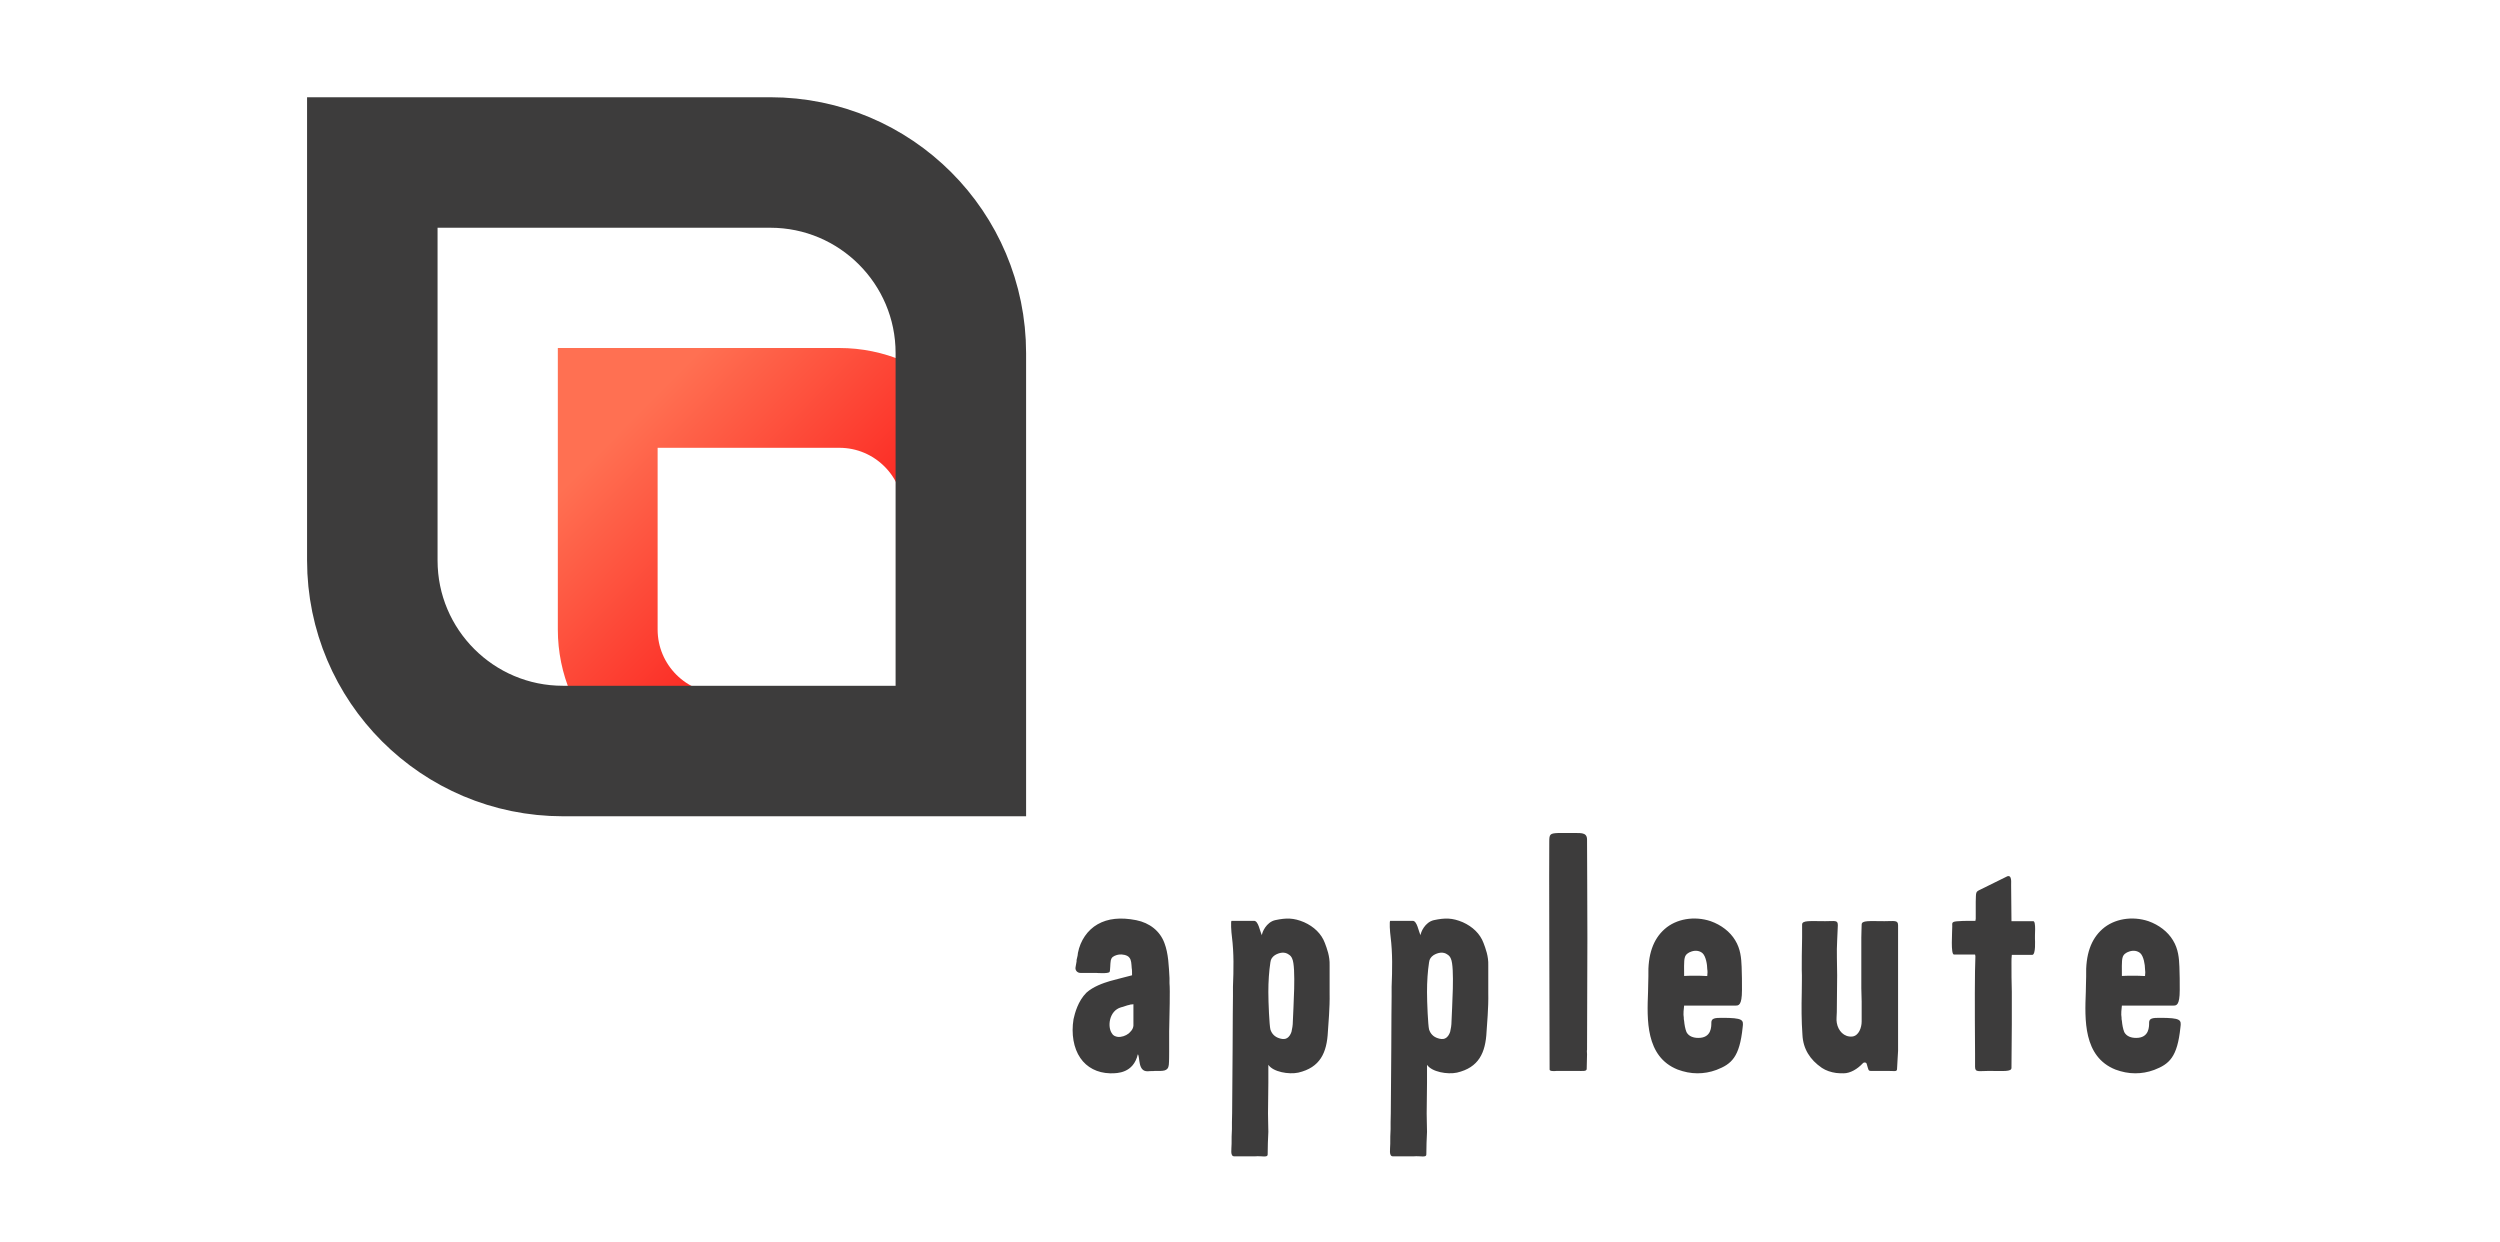
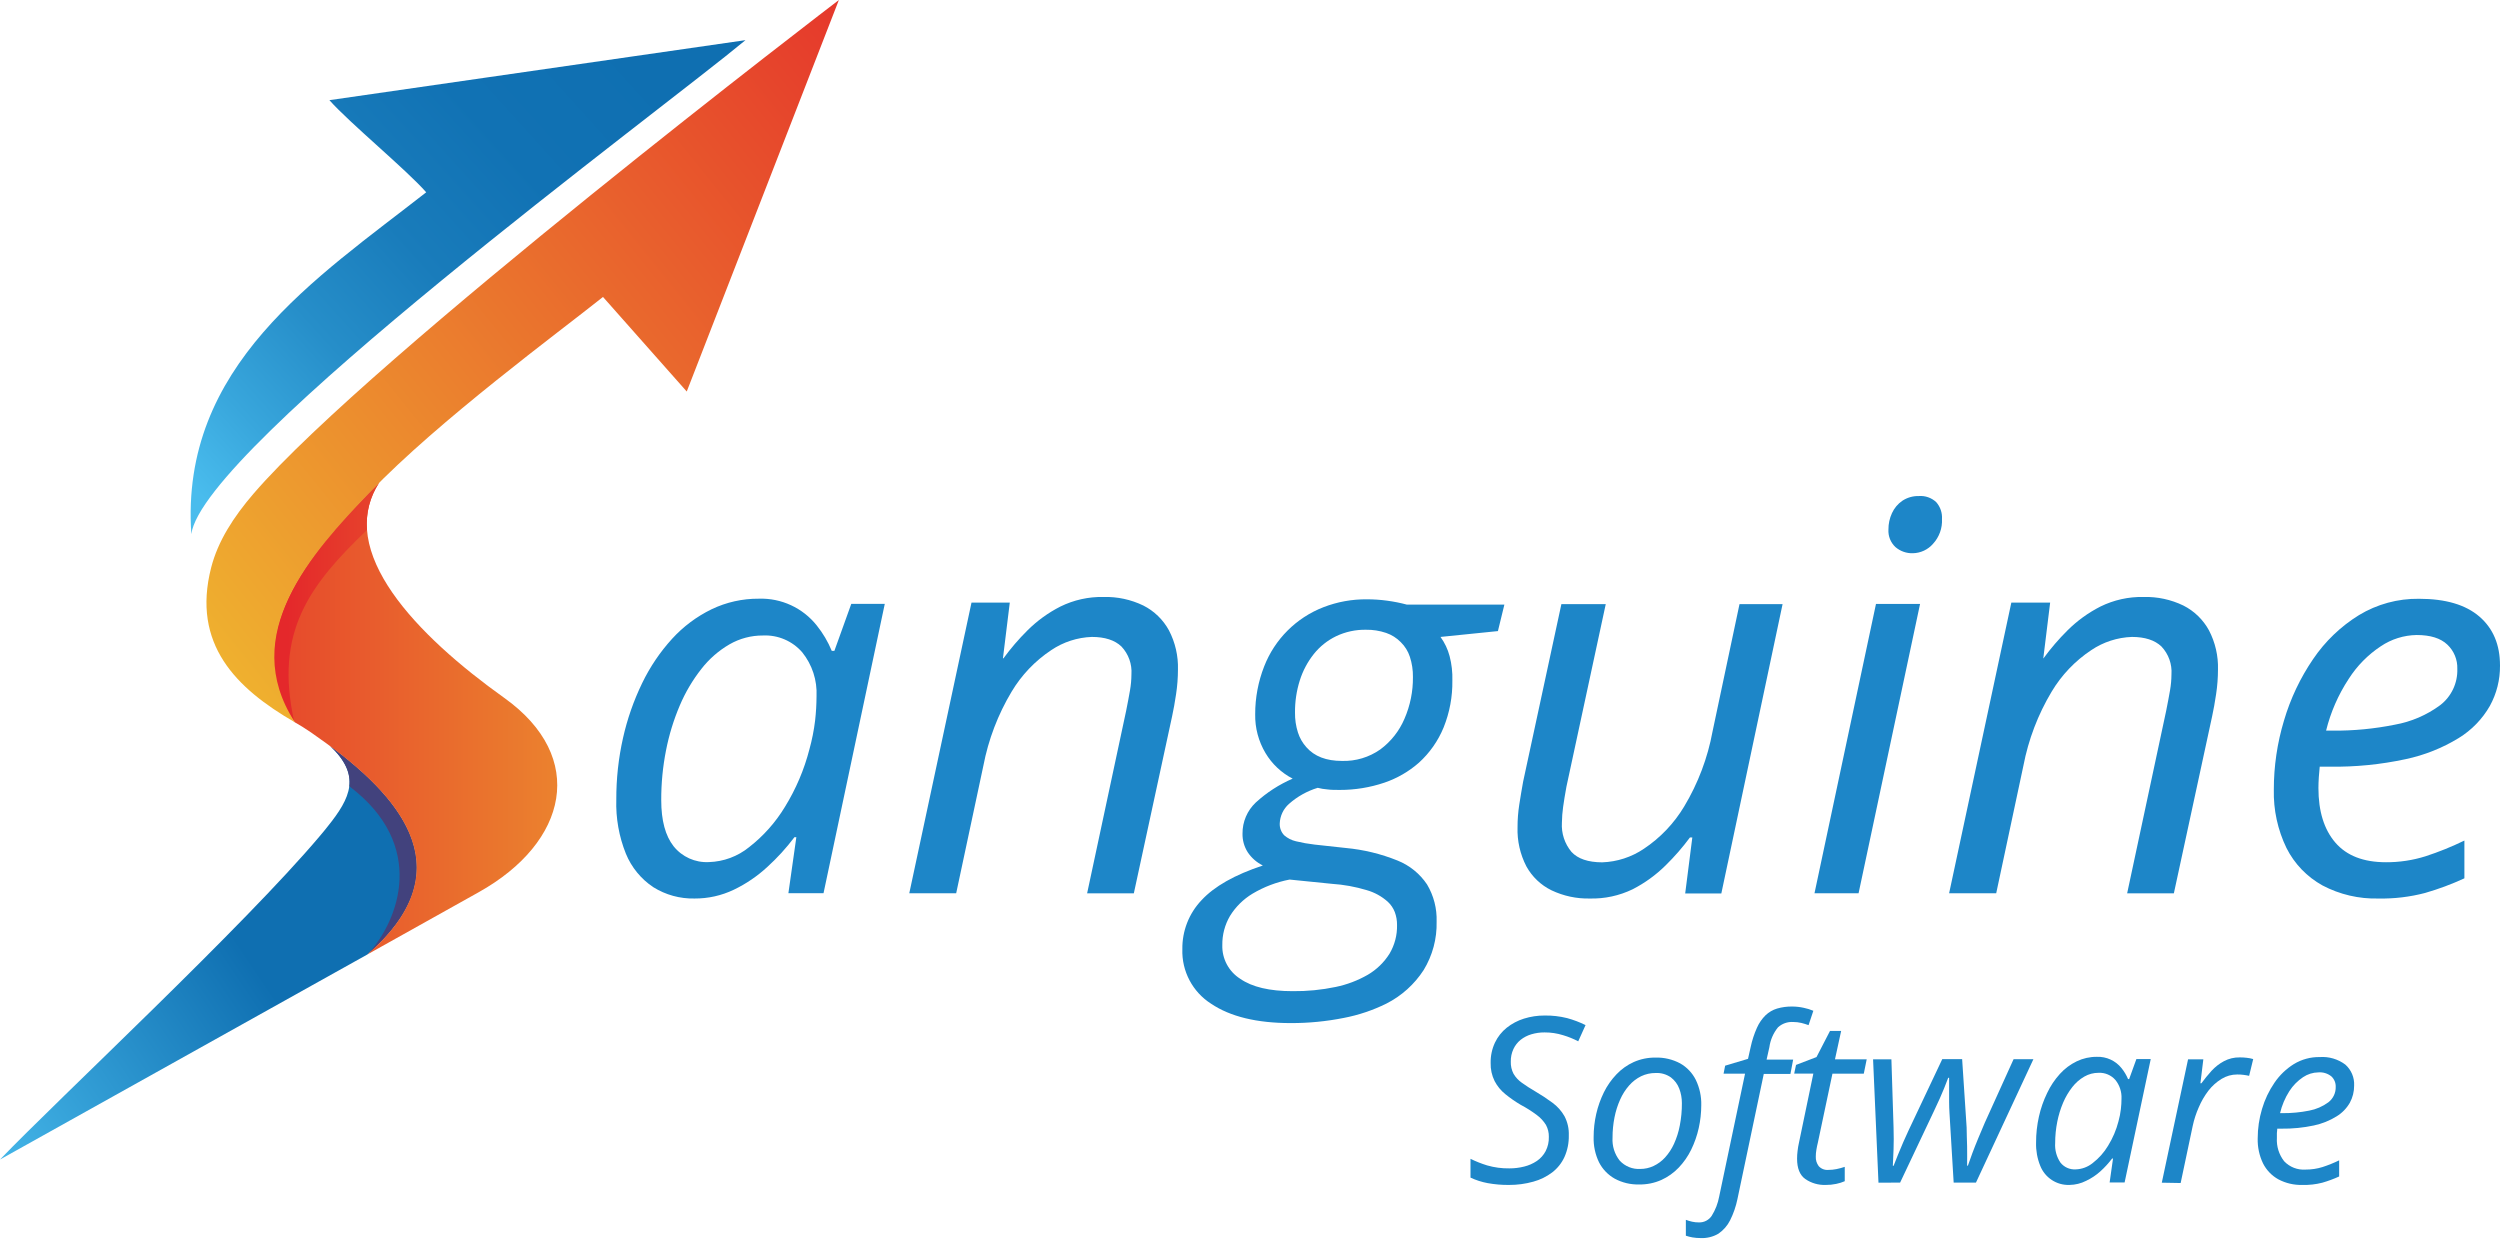
- <svg xmlns="http://www.w3.org/2000/svg" width="977" height="485" viewBox="0 0 977 485" fill="none">
-   <path d="M237.5 155.5H328C352.577 155.5 372.5 175.423 372.5 200V290.5H282C257.423 290.5 237.5 270.577 237.5 246V155.5Z" stroke="url(#paint0_linear)" stroke-width="39" />
-   <path d="M145.5 63.5H301C342.145 63.5 375.5 96.855 375.5 138V293.5H220C178.855 293.5 145.5 260.145 145.5 219V63.5Z" stroke="#3D3C3C" stroke-width="51" />
-   <path d="M457.039 384.202C457.039 383.537 457.039 382.872 457.039 382.207C456.773 377.685 456.64 372.631 455.044 368.508C453.315 363.853 449.325 360.661 444.005 359.597C437.887 358.4 432.966 358.932 428.976 361.193C424.986 363.454 422.193 367.577 421.262 372.365C421.262 372.764 421.129 373.03 421.129 373.429C420.996 373.961 420.863 374.493 420.73 375.158V375.291C420.73 375.424 420.73 375.557 420.73 375.69L420.331 377.951C420.065 379.148 420.996 380.212 422.193 380.212H425.651C425.917 380.212 426.183 380.212 426.316 380.212H426.449C426.981 380.212 427.646 380.212 428.311 380.212C428.311 380.212 433.232 380.611 433.631 379.813C433.897 379.414 433.897 376.222 434.03 375.823C434.03 375.424 434.163 375.025 434.296 374.759C434.296 374.759 434.296 374.626 434.429 374.493C434.828 373.695 436.291 373.163 437.355 373.03C438.552 372.897 440.547 373.163 441.345 374.227C442.143 375.158 442.143 376.621 442.276 378.35C442.409 378.882 442.409 380.079 442.409 381.143C439.882 381.808 435.626 382.872 433.764 383.404C431.104 384.202 427.247 385.532 424.587 387.926C421.262 391.251 420.065 395.906 419.533 398.3C418.602 404.019 419.533 409.605 422.193 413.462C424.72 417.186 428.843 419.314 433.764 419.447C433.897 419.447 434.03 419.447 434.296 419.447C436.557 419.447 442.941 419.447 444.67 411.999C445.601 413.063 444.537 418.915 448.66 418.649C449.591 418.516 450.522 418.649 451.32 418.516H451.719C454.379 418.516 456.507 418.782 456.773 416.122C456.906 414.925 456.906 411.866 456.906 410.935V410.27C456.906 408.94 456.906 406.28 456.906 403.088C457.039 396.039 457.305 387.261 457.039 384.202ZM442.941 394.709C442.941 394.842 442.941 398.433 442.941 398.433C442.941 398.566 442.941 398.832 442.941 399.098C442.941 399.63 442.941 400.428 442.941 400.827C442.808 402.423 441.611 403.354 441.079 403.886C439.882 404.817 438.286 405.349 436.823 405.216C435.892 405.083 434.961 404.684 434.562 403.886C432.7 401.359 433.365 394.975 438.153 393.645C438.951 393.512 440.414 392.847 441.345 392.714L441.744 392.581C442.276 392.581 442.675 392.448 442.941 392.448C442.941 392.714 442.941 393.113 442.941 393.645V394.709ZM519.611 387.926C519.611 383.404 519.611 379.015 519.611 377.286C519.744 373.695 518.547 370.636 517.749 368.508C516.419 364.917 513.493 362.124 509.636 360.395C505.513 358.666 502.72 358.666 498.331 359.597C494.873 360.395 493.144 364.385 493.144 365.582C493.144 365.449 493.144 365.449 493.144 365.449C492.346 363.986 491.814 359.863 490.085 359.863H488.489C487.691 359.863 482.371 359.863 481.307 359.863C480.908 359.863 481.174 364.252 481.44 366.114C482.238 372.498 482.105 378.882 481.839 385.665C481.839 386.862 481.839 388.059 481.839 389.389C481.839 390.586 481.706 400.029 481.706 410.004C481.573 420.91 481.573 437.136 481.44 438.599C481.44 439.53 481.44 440.328 481.44 441.259C481.307 443.121 481.307 445.116 481.307 446.978C481.307 449.106 480.642 451.899 482.371 451.899C482.504 451.899 489.952 451.899 490.351 451.899C493.277 451.633 495.405 452.564 495.405 451.101C495.405 449.505 495.538 443.653 495.671 442.323C495.671 440.062 495.538 437.934 495.538 435.141C495.538 432.481 495.671 425.831 495.671 423.171C495.671 421.708 495.671 417.585 495.671 416.122C497.533 418.915 503.651 419.979 507.375 419.181C515.887 417.186 518.547 411.467 518.946 403.088C519.079 400.561 519.744 394.044 519.611 387.926ZM505.247 399.098C505.247 400.694 504.981 402.024 504.715 403.221C504.449 404.019 503.917 405.216 502.853 405.748C501.922 406.28 500.725 406.014 499.927 405.748C498.198 405.216 497.001 404.019 496.469 402.29C496.07 400.694 495.671 391.916 495.671 387.66C495.671 383.537 495.937 379.547 496.469 376.089C496.602 374.759 497.267 373.961 498.198 373.296C499.927 372.232 502.055 371.833 503.651 373.03C504.316 373.429 504.715 373.961 504.981 374.626C506.577 377.818 505.38 394.576 505.247 399.098ZM581.618 387.926C581.618 383.404 581.618 379.015 581.618 377.286C581.751 373.695 580.554 370.636 579.756 368.508C578.426 364.917 575.5 362.124 571.643 360.395C567.52 358.666 564.727 358.666 560.338 359.597C556.88 360.395 555.151 364.385 555.151 365.582C555.151 365.449 555.151 365.449 555.151 365.449C554.353 363.986 553.821 359.863 552.092 359.863H550.496C549.698 359.863 544.378 359.863 543.314 359.863C542.915 359.863 543.181 364.252 543.447 366.114C544.245 372.498 544.112 378.882 543.846 385.665C543.846 386.862 543.846 388.059 543.846 389.389C543.846 390.586 543.713 400.029 543.713 410.004C543.58 420.91 543.58 437.136 543.447 438.599C543.447 439.53 543.447 440.328 543.447 441.259C543.314 443.121 543.314 445.116 543.314 446.978C543.314 449.106 542.649 451.899 544.378 451.899C544.511 451.899 551.959 451.899 552.358 451.899C555.284 451.633 557.412 452.564 557.412 451.101C557.412 449.505 557.545 443.653 557.678 442.323C557.678 440.062 557.545 437.934 557.545 435.141C557.545 432.481 557.678 425.831 557.678 423.171C557.678 421.708 557.678 417.585 557.678 416.122C559.54 418.915 565.658 419.979 569.382 419.181C577.894 417.186 580.554 411.467 580.953 403.088C581.086 400.561 581.751 394.044 581.618 387.926ZM567.254 399.098C567.254 400.694 566.988 402.024 566.722 403.221C566.456 404.019 565.924 405.216 564.86 405.748C563.929 406.28 562.732 406.014 561.934 405.748C560.205 405.216 559.008 404.019 558.476 402.29C558.077 400.694 557.678 391.916 557.678 387.66C557.678 383.537 557.944 379.547 558.476 376.089C558.609 374.759 559.274 373.961 560.205 373.296C561.934 372.232 564.062 371.833 565.658 373.03C566.323 373.429 566.722 373.961 566.988 374.626C568.584 377.818 567.387 394.576 567.254 399.098ZM620.349 366.646C620.349 353.612 620.216 332.864 620.216 328.076C620.216 324.884 617.024 325.682 614.231 325.549C613.965 325.549 609.044 325.549 608.778 325.549C605.719 325.682 605.453 326.081 605.453 328.874C605.32 329.406 605.586 416.521 605.586 417.984C605.586 418.649 607.182 418.649 608.379 418.516H616.359C618.487 418.516 620.083 418.782 620.083 417.718C620.083 416.654 620.216 412.93 620.216 411.999C620.216 411.334 620.083 410.669 620.216 410.27C620.216 409.605 620.349 366.646 620.349 366.646ZM672.916 397.768C670.256 397.768 668.793 397.901 668.793 399.63C668.793 401.093 668.926 405.615 663.739 405.615C661.877 405.615 660.015 405.083 659.084 403.354C658.552 402.024 658.286 400.428 658.153 398.965C658.02 398.566 658.02 398.034 658.02 397.635C657.754 396.571 658.02 393.911 658.153 392.98C659.749 392.98 661.744 392.98 663.473 392.98C664.537 392.98 665.335 392.98 666.266 392.98C666.931 392.98 667.596 392.98 668.394 392.98C670.389 392.98 676.108 392.98 678.236 392.98C679.433 392.98 680.763 392.98 680.763 386.862C680.763 383.271 680.763 381.409 680.63 377.818C680.497 374.493 680.231 370.902 678.103 367.444C676.108 364.119 672.65 361.459 668.527 359.996C662.143 357.868 655.094 359.065 650.572 363.055C646.05 367.045 643.922 373.03 644.188 381.675C644.188 383.404 644.055 385.399 644.055 387.66C643.656 398.3 642.991 412.93 655.626 417.984C658.153 418.915 660.68 419.447 663.34 419.447C665.867 419.447 668.261 419.048 670.788 418.117C676.64 415.856 679.832 413.196 681.029 401.492C681.428 398.566 681.295 397.768 672.916 397.768ZM658.419 374.227C658.685 373.03 659.749 372.232 661.079 371.833C662.675 371.301 664.271 371.567 665.335 372.498C666.665 373.695 667.197 377.02 667.197 378.749C667.33 379.414 667.33 380.478 667.197 381.409C667.064 381.409 666.798 381.409 666.532 381.409H666.399C664.936 381.276 659.749 381.276 658.153 381.409V381.01C658.153 379.547 658.02 375.291 658.419 374.227ZM741.767 386.33C741.767 385.399 741.767 384.335 741.767 383.271C741.767 377.818 741.767 372.631 741.767 367.311V367.178V361.592C741.767 359.464 740.304 359.996 736.447 359.996C730.595 359.996 727.536 359.597 727.536 361.326C727.536 362.257 727.403 364.784 727.403 366.38C727.403 366.513 727.403 366.513 727.403 366.646C727.403 366.779 727.403 367.045 727.403 367.178C727.403 367.178 727.403 367.311 727.403 367.444C727.403 373.695 727.403 379.813 727.403 386.197L727.536 391.384C727.536 392.315 727.536 393.246 727.536 394.177C727.536 395.773 727.536 397.502 727.536 399.231C727.536 401.492 726.472 404.817 723.812 405.083C720.62 405.349 718.359 402.822 717.827 399.763C717.561 398.433 717.827 396.97 717.827 395.507C717.827 390.719 717.96 385.931 717.96 381.143C717.96 376.621 717.694 371.966 717.96 367.577L718.226 361.592C718.226 359.464 717.162 359.996 713.305 359.996C707.32 359.996 704.261 359.597 704.261 361.326C704.261 362.257 704.261 364.917 704.261 366.38C704.128 371.833 704.128 375.557 704.128 378.882C704.261 381.941 704.128 385 704.128 387.926C703.995 393.379 703.995 398.832 704.394 404.418C704.66 409.871 707.32 414.127 711.975 417.319C713.571 418.383 715.566 419.048 717.561 419.314C718.625 419.447 719.556 419.447 720.487 419.447C723.147 419.447 725.94 417.718 727.935 415.59C728.334 415.058 729.398 415.058 729.531 415.856C730.196 417.984 730.063 418.516 731.127 418.516H737.644H737.91C740.437 418.516 741.368 418.915 741.368 417.718C741.368 416.388 741.767 411.866 741.767 410.669C741.767 405.349 741.767 400.029 741.767 394.709V386.33ZM794.596 359.996C793.399 359.996 787.946 359.996 786.882 359.996C786.616 359.996 786.35 359.996 786.084 359.996C786.084 357.336 785.951 346.829 785.951 346.031C786.084 343.371 785.818 342.041 784.488 342.44C784.089 342.573 774.38 347.494 773.981 347.627C771.986 348.558 772.252 348.558 772.119 352.415C772.119 352.947 772.119 353.479 772.119 354.011C772.119 355.74 772.119 357.336 772.119 359.065C772.119 359.331 771.986 359.597 771.986 359.863C771.853 359.863 771.72 359.863 771.587 359.863C770.39 359.863 766.666 359.863 765.602 359.996H765.469C762.543 360.129 762.942 360.661 762.942 361.991C762.942 364.385 762.277 373.03 763.607 373.03C764.006 373.03 770.789 373.03 771.188 373.03H771.321C771.454 373.03 771.72 373.03 771.853 373.03C771.853 373.163 771.986 373.429 771.986 373.695C771.72 379.813 771.72 392.98 771.853 411.999V416.92C771.853 419.181 773.316 418.516 777.173 418.516C783.025 418.516 786.084 418.915 786.084 417.319C786.084 413.595 786.217 404.684 786.217 400.162C786.217 396.039 786.217 391.783 786.217 387.66C786.084 383.803 786.084 379.946 786.084 376.089C786.084 375.158 786.084 374.227 786.217 373.163C786.882 373.163 787.68 373.163 788.478 373.163C789.143 373.163 793.399 373.163 794.197 373.163C795.66 373.163 795.261 367.178 795.261 366.912C795.128 365.848 795.793 359.996 794.596 359.996ZM843.997 397.768C841.337 397.768 839.874 397.901 839.874 399.63C839.874 401.093 840.007 405.615 834.82 405.615C832.958 405.615 831.096 405.083 830.165 403.354C829.633 402.024 829.367 400.428 829.234 398.965C829.101 398.566 829.101 398.034 829.101 397.635C828.835 396.571 829.101 393.911 829.234 392.98C830.83 392.98 832.825 392.98 834.554 392.98C835.618 392.98 836.416 392.98 837.347 392.98C838.012 392.98 838.677 392.98 839.475 392.98C841.47 392.98 847.189 392.98 849.317 392.98C850.514 392.98 851.844 392.98 851.844 386.862C851.844 383.271 851.844 381.409 851.711 377.818C851.578 374.493 851.312 370.902 849.184 367.444C847.189 364.119 843.731 361.459 839.608 359.996C833.224 357.868 826.175 359.065 821.653 363.055C817.131 367.045 815.003 373.03 815.269 381.675C815.269 383.404 815.136 385.399 815.136 387.66C814.737 398.3 814.072 412.93 826.707 417.984C829.234 418.915 831.761 419.447 834.421 419.447C836.948 419.447 839.342 419.048 841.869 418.117C847.721 415.856 850.913 413.196 852.11 401.492C852.509 398.566 852.376 397.768 843.997 397.768ZM829.5 374.227C829.766 373.03 830.83 372.232 832.16 371.833C833.756 371.301 835.352 371.567 836.416 372.498C837.746 373.695 838.278 377.02 838.278 378.749C838.411 379.414 838.411 380.478 838.278 381.409C838.145 381.409 837.879 381.409 837.613 381.409H837.48C836.017 381.276 830.83 381.276 829.234 381.409V381.01C829.234 379.547 829.101 375.291 829.5 374.227Z" fill="#3D3C3C" />
+ <svg xmlns="http://www.w3.org/2000/svg" xmlns:xlink="http://www.w3.org/1999/xlink" viewBox="0 0 522.39 258.7">
  <defs>
-     <linearGradient id="paint0_linear" x1="246" y1="164.5" x2="331.5" y2="249" gradientUnits="userSpaceOnUse">
-       <stop stop-color="#FF7052" />
-       <stop offset="1" stop-color="#FB1717" />
+     <style>.cls-1{fill:#1d86c8;}.cls-2,.cls-3,.cls-4,.cls-5,.cls-6,.cls-7{fill-rule:evenodd;}.cls-2{fill:url(#linear-gradient);}.cls-3{fill:url(#linear-gradient-2);}.cls-4{fill:#42427d;}.cls-5{fill:url(#linear-gradient-3);}.cls-6{fill:url(#linear-gradient-4);}.cls-7{fill:url(#linear-gradient-5);}</style>
+     <linearGradient id="linear-gradient" x1="125.62" y1="2.62" x2="29.35" y2="89.66" gradientUnits="userSpaceOnUse">
+       <stop offset="0" stop-color="#0f6fb1" />
+       <stop offset="0.26" stop-color="#1172b4" />
+       <stop offset="0.48" stop-color="#197cbb" />
+       <stop offset="0.68" stop-color="#268ec9" />
+       <stop offset="0.86" stop-color="#38a6dc" />
+       <stop offset="1" stop-color="#49bced" />
    </linearGradient>
+     <linearGradient id="linear-gradient-2" x1="82.35" y1="171.25" x2="-12.73" y2="235.52" gradientUnits="userSpaceOnUse">
+       <stop offset="0.36" stop-color="#0f6fb1" />
+       <stop offset="1" stop-color="#49bced" />
+     </linearGradient>
+     <linearGradient id="linear-gradient-3" x1="24.17" y1="150.16" x2="221" y2="150.16" gradientUnits="userSpaceOnUse">
+       <stop offset="0" stop-color="#e4282b" />
+       <stop offset="1" stop-color="#f3e731" />
+     </linearGradient>
+     <linearGradient id="linear-gradient-4" x1="59.95" y1="125.83" x2="190.07" y2="125.83" xlink:href="#linear-gradient-3" />
+     <linearGradient id="linear-gradient-5" x1="208.59" y1="2.33" x2="-22.19" y2="188.2" xlink:href="#linear-gradient-3" />
  </defs>
+   <g id="Layer_2" data-name="Layer 2">
+     <g id="Layer_1-2" data-name="Layer 1">
+       <path class="cls-1" d="M315.34,247.6a23.66,23.66,0,0,1-4.49-.38,15,15,0,0,1-3.58-1.15v-3.93a23.35,23.35,0,0,0,3.48,1.38,15.84,15.84,0,0,0,4.64.62,12.54,12.54,0,0,0,3.1-.38,8.26,8.26,0,0,0,2.65-1.17,5.72,5.72,0,0,0,1.83-2.05,6.13,6.13,0,0,0,.67-3,5,5,0,0,0-.59-2.46,7.24,7.24,0,0,0-1.9-2.07,25,25,0,0,0-3.39-2.15,26.21,26.21,0,0,1-3.21-2.23,8.63,8.63,0,0,1-2.24-2.73,8,8,0,0,1-.83-3.79,9.59,9.59,0,0,1,.9-4.25,8.81,8.81,0,0,1,2.46-3.11,11.12,11.12,0,0,1,3.59-1.9,14.25,14.25,0,0,1,4.32-.65,18.27,18.27,0,0,1,4.71.54,21.32,21.32,0,0,1,3.85,1.46l-1.53,3.39a17.69,17.69,0,0,0-3.16-1.28,12.73,12.73,0,0,0-3.87-.58,9.39,9.39,0,0,0-2.76.39,6.67,6.67,0,0,0-2.25,1.16,5.44,5.44,0,0,0-1.5,1.92,6,6,0,0,0-.55,2.65,5.13,5.13,0,0,0,.58,2.54,6,6,0,0,0,1.69,1.83,31.53,31.53,0,0,0,2.77,1.79,40.79,40.79,0,0,1,3.69,2.43,9,9,0,0,1,2.49,2.8,8,8,0,0,1,.9,4,10.5,10.5,0,0,1-.91,4.53,8.53,8.53,0,0,1-2.57,3.22,11.56,11.56,0,0,1-3.95,1.93A18.53,18.53,0,0,1,315.34,247.6Z" />
+       <path class="cls-1" d="M342.51,247.5a10.13,10.13,0,0,1-5.1-1.21,8.19,8.19,0,0,1-3.29-3.43A11.4,11.4,0,0,1,333,237.6a21.8,21.8,0,0,1,.54-4.83,20.72,20.72,0,0,1,1.6-4.52,15.09,15.09,0,0,1,2.63-3.76,11.51,11.51,0,0,1,3.61-2.57,10.87,10.87,0,0,1,4.56-.93,10.31,10.31,0,0,1,5.14,1.21,8.13,8.13,0,0,1,3.27,3.45,11.5,11.5,0,0,1,1.14,5.29,22.16,22.16,0,0,1-.53,4.78,20.33,20.33,0,0,1-1.57,4.5,14.86,14.86,0,0,1-2.62,3.77,11.71,11.71,0,0,1-3.62,2.57A10.93,10.93,0,0,1,342.51,247.5Zm.24-3.24a6.48,6.48,0,0,0,2.77-.62,7.62,7.62,0,0,0,2.4-1.77,11,11,0,0,0,1.87-2.85A16.63,16.63,0,0,0,351,235.2a23.61,23.61,0,0,0,.44-4.7,8.39,8.39,0,0,0-.54-3,5.31,5.31,0,0,0-1.74-2.36,5.09,5.09,0,0,0-3.2-.93,6.92,6.92,0,0,0-3.05.68,8.09,8.09,0,0,0-2.5,1.93,11.45,11.45,0,0,0-1.87,2.94,17.24,17.24,0,0,0-1.18,3.72,21.58,21.58,0,0,0-.41,4.25,7,7,0,0,0,1.5,4.79A5.42,5.42,0,0,0,342.75,244.26Z" />
+       <path class="cls-1" d="M355.33,258.7a9.79,9.79,0,0,1-1.69-.14,9.37,9.37,0,0,1-1.37-.35v-3.32a9.73,9.73,0,0,0,1.3.39,6.22,6.22,0,0,0,1.41.15,3.09,3.09,0,0,0,2.7-1.39,11.49,11.49,0,0,0,1.55-4l5.41-25.69h-4.49l.33-1.67,4.78-1.43.56-2.5a20.08,20.08,0,0,1,1.31-4,8.46,8.46,0,0,1,1.8-2.61,6,6,0,0,1,2.41-1.4,10.8,10.8,0,0,1,3.16-.42,11.27,11.27,0,0,1,2.41.27,10.75,10.75,0,0,1,2,.62l-1,3a14.7,14.7,0,0,0-1.5-.46,7.41,7.41,0,0,0-1.74-.2,4.3,4.3,0,0,0-3.15,1.12,8.4,8.4,0,0,0-1.8,4.15l-.58,2.59h5.55l-.57,3h-5.57l-5.5,26.14a18.06,18.06,0,0,1-1.53,4.43,7.37,7.37,0,0,1-2.47,2.82A6.74,6.74,0,0,1,355.33,258.7Z" />
+       <path class="cls-1" d="M381.49,247.6a7.1,7.1,0,0,1-4.27-1.24c-1.14-.82-1.71-2.24-1.71-4.24a13,13,0,0,1,.1-1.59,15,15,0,0,1,.3-1.78l3-14.42h-4l.38-1.81,4.28-1.64,2.82-5.46h2.33l-1.29,5.93h6.63l-.61,3H382.9l-3.06,14.47c-.11.44-.21.91-.29,1.41a8.11,8.11,0,0,0-.13,1.44,3.1,3.1,0,0,0,.61,2,2.42,2.42,0,0,0,2,.79,8.55,8.55,0,0,0,1.71-.17,13.7,13.7,0,0,0,1.73-.47v3a8.78,8.78,0,0,1-1.78.56A10.12,10.12,0,0,1,381.49,247.6Z" />
+       <path class="cls-1" d="M392.52,247.13l-1.13-25.78h3.83l.45,14.23c.05,1.71.05,3.24,0,4.61s-.09,2.5-.15,3.41h.16c.25-.66.56-1.42.91-2.3s.72-1.74,1.1-2.62.75-1.67,1.07-2.37l7.09-15H410l.94,14.27c0,1.18.07,2.51.1,4s0,2.81,0,4h.16c.27-.79.58-1.66.94-2.63s.77-2,1.21-3.06.92-2.19,1.4-3.32l6-13.24h4.14l-12,25.78h-4.66l-.87-14.49c-.05-.82-.08-1.61-.08-2.38s0-1.56,0-2.37,0-1.71,0-2.66h-.19q-.42,1.16-.84,2.16c-.27.68-.58,1.39-.91,2.14s-.75,1.65-1.24,2.68l-7.06,14.92Z" />
+       <path class="cls-1" d="M432.44,247.6a6.33,6.33,0,0,1-6.12-4,12,12,0,0,1-.87-4.82,24.54,24.54,0,0,1,.6-5.48,22.33,22.33,0,0,1,1.71-4.9,16.12,16.12,0,0,1,2.67-4,11.47,11.47,0,0,1,3.51-2.63,9.54,9.54,0,0,1,4.21-.94,6.3,6.3,0,0,1,5.17,2.38,9.45,9.45,0,0,1,1.35,2.27h.23l1.51-4.18h3l-5.46,25.78h-3.13l.71-5h-.19a19.54,19.54,0,0,1-2.43,2.66,12.15,12.15,0,0,1-3,2A7.92,7.92,0,0,1,432.44,247.6Zm1.27-3.25a5.92,5.92,0,0,0,3.58-1.33,12.87,12.87,0,0,0,3.2-3.6,18.37,18.37,0,0,0,2.18-5.11,16.4,16.4,0,0,0,.5-2.56,18.78,18.78,0,0,0,.13-2.17,5.78,5.78,0,0,0-1.28-3.92,4.37,4.37,0,0,0-3.49-1.49,5.9,5.9,0,0,0-3,.79,8.65,8.65,0,0,0-2.5,2.18,14.52,14.52,0,0,0-1.92,3.25,20.19,20.19,0,0,0-1.23,4,22.54,22.54,0,0,0-.44,4.45,6.48,6.48,0,0,0,1.11,4.1A3.76,3.76,0,0,0,433.71,244.35Z" />
+       <path class="cls-1" d="M451.72,247.13l5.49-25.78h3.19l-.61,5H460c.66-.89,1.36-1.76,2.12-2.6a9.72,9.72,0,0,1,2.57-2,6.73,6.73,0,0,1,3.33-.8,11.53,11.53,0,0,1,1.43.08,7.07,7.07,0,0,1,1.37.27l-.85,3.5q-.63-.14-1.23-.21a10,10,0,0,0-1.24-.07,6.22,6.22,0,0,0-3.31.93,10.35,10.35,0,0,0-2.75,2.48,16.25,16.25,0,0,0-2,3.46,19.74,19.74,0,0,0-1.26,3.88l-2.52,11.93Z" />
+       <path class="cls-1" d="M481.08,247.6a10.09,10.09,0,0,1-5-1.17,7.84,7.84,0,0,1-3.21-3.34,11.35,11.35,0,0,1-1.11-5.21,21.49,21.49,0,0,1,.9-6.15,19.35,19.35,0,0,1,2.6-5.48,13.57,13.57,0,0,1,4.08-3.92,10.08,10.08,0,0,1,5.35-1.45,8,8,0,0,1,5.39,1.58,5.49,5.49,0,0,1,1.83,4.37,7.4,7.4,0,0,1-.9,3.6,8,8,0,0,1-2.78,2.85,14.9,14.9,0,0,1-4.72,1.89,30.38,30.38,0,0,1-6.77.67h-.89c0,.28-.06.59-.08.94s0,.66,0,1a7.2,7.2,0,0,0,1.51,4.86,5.61,5.61,0,0,0,4.51,1.75,11.62,11.62,0,0,0,3.52-.53,26.53,26.53,0,0,0,3.47-1.4v3.37a25.26,25.26,0,0,1-3.51,1.3A15,15,0,0,1,481.08,247.6Zm-4.66-15H477a27.18,27.18,0,0,0,5.53-.53,9.83,9.83,0,0,0,4-1.74,3.93,3.93,0,0,0,1.53-3.24,2.85,2.85,0,0,0-.89-2.16,3.83,3.83,0,0,0-2.73-.85,5.89,5.89,0,0,0-3.2,1,10.05,10.05,0,0,0-2.86,2.91A15,15,0,0,0,476.42,232.64Z" />
+       <path class="cls-2" d="M155.77,8.39,68.83,20.93c4.26,4.8,16,14.45,20.23,19.25-23,18-51.48,36.26-49.08,71.42C42.37,93.45,138.35,22.91,155.77,8.39Z" />
+       <path class="cls-3" d="M69,155.89c6.48,6.13,4.31,10.79-.55,16.83-.5.62-1,1.27-1.59,1.94C50.94,193.56,12.33,229.46,0,242.29l69.87-39,6.87-3.83C96.43,182.38,84.67,167.58,69,155.89Z" />
+       <path class="cls-4" d="M69,155.89c3.22,3.05,4.31,5.74,4,8.41h0c16.28,12.3,10.4,28,3.8,35.15C96.43,182.38,84.67,167.58,69,155.89Z" />
+       <path class="cls-5" d="M61.54,150.89c1.06.6,2.26,1.33,3.47,2.17,17.51,12.1,33,27.91,11.73,46.39l23.26-13c18.72-10.45,22.73-28.23,5.37-40.62-18.22-13-35.41-30.63-26.13-45h0C66.79,113.12,48.72,132.61,61.54,150.89Z" />
+       <path class="cls-6" d="M76.69,110.74a15.61,15.61,0,0,1,2.55-9.88h0C66.8,113.1,48.77,132.56,61.49,150.8,57.26,132,64.75,122.18,76.69,110.74Z" />
+       <path class="cls-7" d="M126,62.05,143.5,81.81,175.29,0S77.57,74.57,53,103.13c-4.22,4.91-7.46,9.94-8.88,15.48-4.09,16,5.19,25.2,17.43,32.28l0-.08c-11.75-18.28,3.41-35.12,15.78-48C91.72,87.82,116.85,69.36,126,62.05Z" />
+       <path class="cls-1" d="M145.12,187.75a15.6,15.6,0,0,1-8.61-2.37,15.44,15.44,0,0,1-5.73-7,28,28,0,0,1-2-11.31,57.64,57.64,0,0,1,1.4-12.85,52.66,52.66,0,0,1,4-11.47,38.77,38.77,0,0,1,6.26-9.27,27.4,27.4,0,0,1,8.25-6.17,22.44,22.44,0,0,1,9.87-2.21,14.84,14.84,0,0,1,12.11,5.6A21.7,21.7,0,0,1,173.8,136h.55l3.53-9.82h7l-12.8,60.46h-7.34l1.66-11.7H166a44.86,44.86,0,0,1-5.68,6.23,28.43,28.43,0,0,1-7,4.75A18.74,18.74,0,0,1,145.12,187.75Zm3-7.61a14,14,0,0,0,8.41-3.12,31,31,0,0,0,7.5-8.44,43.57,43.57,0,0,0,5.1-12,40.78,40.78,0,0,0,1.19-6,46.86,46.86,0,0,0,.3-5.1,13.6,13.6,0,0,0-3-9.19,10.23,10.23,0,0,0-8.19-3.5,13.89,13.89,0,0,0-7,1.85,20.44,20.44,0,0,0-5.87,5.13,33.45,33.45,0,0,0-4.5,7.61,46.8,46.8,0,0,0-2.89,9.41,52.68,52.68,0,0,0-1,10.42q0,6.35,2.59,9.63A8.83,8.83,0,0,0,148.1,180.14Z" />
+       <path class="cls-1" d="M190,186.65l13-60.73H211l-1.43,11.64h.11a48.82,48.82,0,0,1,5-5.82,27.28,27.28,0,0,1,6.9-5,19.47,19.47,0,0,1,9-2,18,18,0,0,1,8.33,1.79,12.52,12.52,0,0,1,5.35,5.19,16.69,16.69,0,0,1,1.88,8.19,34.48,34.48,0,0,1-.39,5.13c-.26,1.73-.53,3.27-.83,4.63l-8,37h-9.76l8.16-38.17c.33-1.66.6-3.07.8-4.25a19.84,19.84,0,0,0,.3-3.31,7.73,7.73,0,0,0-2.09-5.85q-2.1-2-6.18-2a16.21,16.21,0,0,0-8.49,2.76,27.1,27.1,0,0,0-8.28,8.68,47.59,47.59,0,0,0-5.9,15.48l-5.68,26.64Z" />
+       <path class="cls-1" d="M269.72,213.78q-10.65,0-16.66-4.05a13,13,0,0,1-6-11.39,14.54,14.54,0,0,1,4-10.23q4-4.34,12.82-7.26a8.11,8.11,0,0,1-3.17-2.78,7,7,0,0,1-1.08-3.89,8.81,8.81,0,0,1,2.76-6.48,27.65,27.65,0,0,1,7.72-5,14.16,14.16,0,0,1-5.68-5.35,15.28,15.28,0,0,1-2.15-8.11,27.19,27.19,0,0,1,1.88-10,21.7,21.7,0,0,1,12.38-12.36,24.42,24.42,0,0,1,9.07-1.65,31.19,31.19,0,0,1,4.2.28,32.43,32.43,0,0,1,4.13.82h20.41L313,131.87l-12,1.22a12.06,12.06,0,0,1,1.9,4,18.09,18.09,0,0,1,.58,5.13,25.2,25.2,0,0,1-1.82,9.77,20.38,20.38,0,0,1-5.18,7.39,21.36,21.36,0,0,1-7.2,4.16,28.86,28.86,0,0,1-9.3,1.52c-1,0-1.87,0-2.64-.11a11.59,11.59,0,0,1-2-.33,16.2,16.2,0,0,0-6,3.36,5.74,5.74,0,0,0-1.93,4.08,3.36,3.36,0,0,0,.94,2.49,5.71,5.71,0,0,0,2.45,1.24,31.44,31.44,0,0,0,3.89.69l6.51.71a38.34,38.34,0,0,1,10.81,2.62,13.43,13.43,0,0,1,6.18,5,14.28,14.28,0,0,1,2,7.77,18.55,18.55,0,0,1-2.71,10.12,20.12,20.12,0,0,1-7.77,7,34.93,34.93,0,0,1-8.91,3A55.76,55.76,0,0,1,269.72,213.78Zm.38-6.67a41.81,41.81,0,0,0,9-.88,22.68,22.68,0,0,0,6.7-2.54,13.29,13.29,0,0,0,4.55-4.41,11.26,11.26,0,0,0,1.57-6,7.5,7.5,0,0,0-.47-2.7,5.75,5.75,0,0,0-1.46-2.15,11.22,11.22,0,0,0-4.41-2.43,32.53,32.53,0,0,0-7.28-1.32l-8.83-.89a24,24,0,0,0-7.75,2.95,14,14,0,0,0-4.71,4.66,11.69,11.69,0,0,0-1.6,6.07,8.05,8.05,0,0,0,3.75,7.06Q262.88,207.11,270.1,207.11ZM280.42,159a13.2,13.2,0,0,0,8-2.4,15.49,15.49,0,0,0,5.05-6.4,21.3,21.3,0,0,0,1.77-8.74,13,13,0,0,0-.64-4.22,7.58,7.58,0,0,0-1.9-3.06,7.86,7.86,0,0,0-3.06-1.93,12.5,12.5,0,0,0-4.22-.66,13.94,13.94,0,0,0-6.23,1.35,13.43,13.43,0,0,0-4.66,3.72,17.15,17.15,0,0,0-2.93,5.52,21.66,21.66,0,0,0-1,6.73,13,13,0,0,0,.61,4.14,8.4,8.4,0,0,0,1.76,3.08C274.66,158.06,277.14,159,280.42,159Z" />
+       <path class="cls-1" d="M332.21,187.75a17.69,17.69,0,0,1-8-1.71,12,12,0,0,1-5.26-5,16.59,16.59,0,0,1-1.85-8.19,30.16,30.16,0,0,1,.36-4.71c.24-1.53.5-3.12.8-4.78l8-37.12h9.27l-8.22,38.17c-.29,1.58-.52,3-.69,4.22a26,26,0,0,0-.25,3.28,8.67,8.67,0,0,0,2,6.1q2,2.17,6.42,2.18a16.57,16.57,0,0,0,8.69-2.82,27.73,27.73,0,0,0,8.44-8.85,47,47,0,0,0,5.93-15.69l5.63-26.59h9l-12.8,60.46h-7.55l1.49-11.7h-.5a49.09,49.09,0,0,1-5.07,5.82,28,28,0,0,1-6.9,5A19.42,19.42,0,0,1,332.21,187.75Z" />
+       <path class="cls-1" d="M379.15,186.65,392,126.19h9.21l-12.85,60.46Zm20.57-71.05a5.31,5.31,0,0,1-3.66-1.29,4.64,4.64,0,0,1-1.46-3.67,8,8,0,0,1,.74-3.42,6.28,6.28,0,0,1,2.15-2.57,6,6,0,0,1,3.45-1,4.8,4.8,0,0,1,3.64,1.27,4.88,4.88,0,0,1,1.21,3.53,7.1,7.1,0,0,1-1.87,5.18A5.72,5.72,0,0,1,399.72,115.6Z" />
+       <path class="cls-1" d="M407.28,186.65l13-60.73h8.11l-1.43,11.64H427a48.82,48.82,0,0,1,5-5.82,27.28,27.28,0,0,1,6.9-5,19.47,19.47,0,0,1,9-2,18,18,0,0,1,8.33,1.79,12.52,12.52,0,0,1,5.35,5.19,16.69,16.69,0,0,1,1.88,8.19,34.48,34.48,0,0,1-.39,5.13c-.26,1.73-.53,3.27-.83,4.63l-8,37h-9.76l8.16-38.17c.33-1.66.6-3.07.8-4.25a19.84,19.84,0,0,0,.3-3.31,7.73,7.73,0,0,0-2.09-5.85q-2.1-2-6.18-2a16.24,16.24,0,0,0-8.49,2.76,27.1,27.1,0,0,0-8.28,8.68,47.59,47.59,0,0,0-5.9,15.48l-5.68,26.64Z" />
+       <path class="cls-1" d="M497,187.75a23.73,23.73,0,0,1-11.7-2.73,18.37,18.37,0,0,1-7.53-7.83A26.56,26.56,0,0,1,475.13,165a49.8,49.8,0,0,1,2.12-14.42,45.62,45.62,0,0,1,6.09-12.86,31.63,31.63,0,0,1,9.57-9.18,23.6,23.6,0,0,1,12.55-3.42q8.32,0,12.63,3.72t4.3,10.24a17.13,17.13,0,0,1-2.12,8.43,18.88,18.88,0,0,1-6.51,6.71,35.2,35.2,0,0,1-11.08,4.41,70.11,70.11,0,0,1-15.86,1.57h-2.1c-.07.66-.14,1.4-.19,2.21s-.08,1.56-.08,2.26q0,7.28,3.53,11.39t10.59,4.11a27.16,27.16,0,0,0,8.24-1.24,63.41,63.41,0,0,0,8.14-3.29v7.89a57.7,57.7,0,0,1-8.22,3.06A35.65,35.65,0,0,1,497,187.75Zm-10.92-35.08h1.32a62.81,62.81,0,0,0,13-1.24,22.61,22.61,0,0,0,9.49-4.08,9.19,9.19,0,0,0,3.58-7.59,6.65,6.65,0,0,0-2.09-5.07q-2.1-2-6.4-2a13.8,13.8,0,0,0-7.5,2.35,23,23,0,0,0-6.7,6.81A34.88,34.88,0,0,0,486.05,152.67Z" />
+     </g>
+   </g>
</svg>
